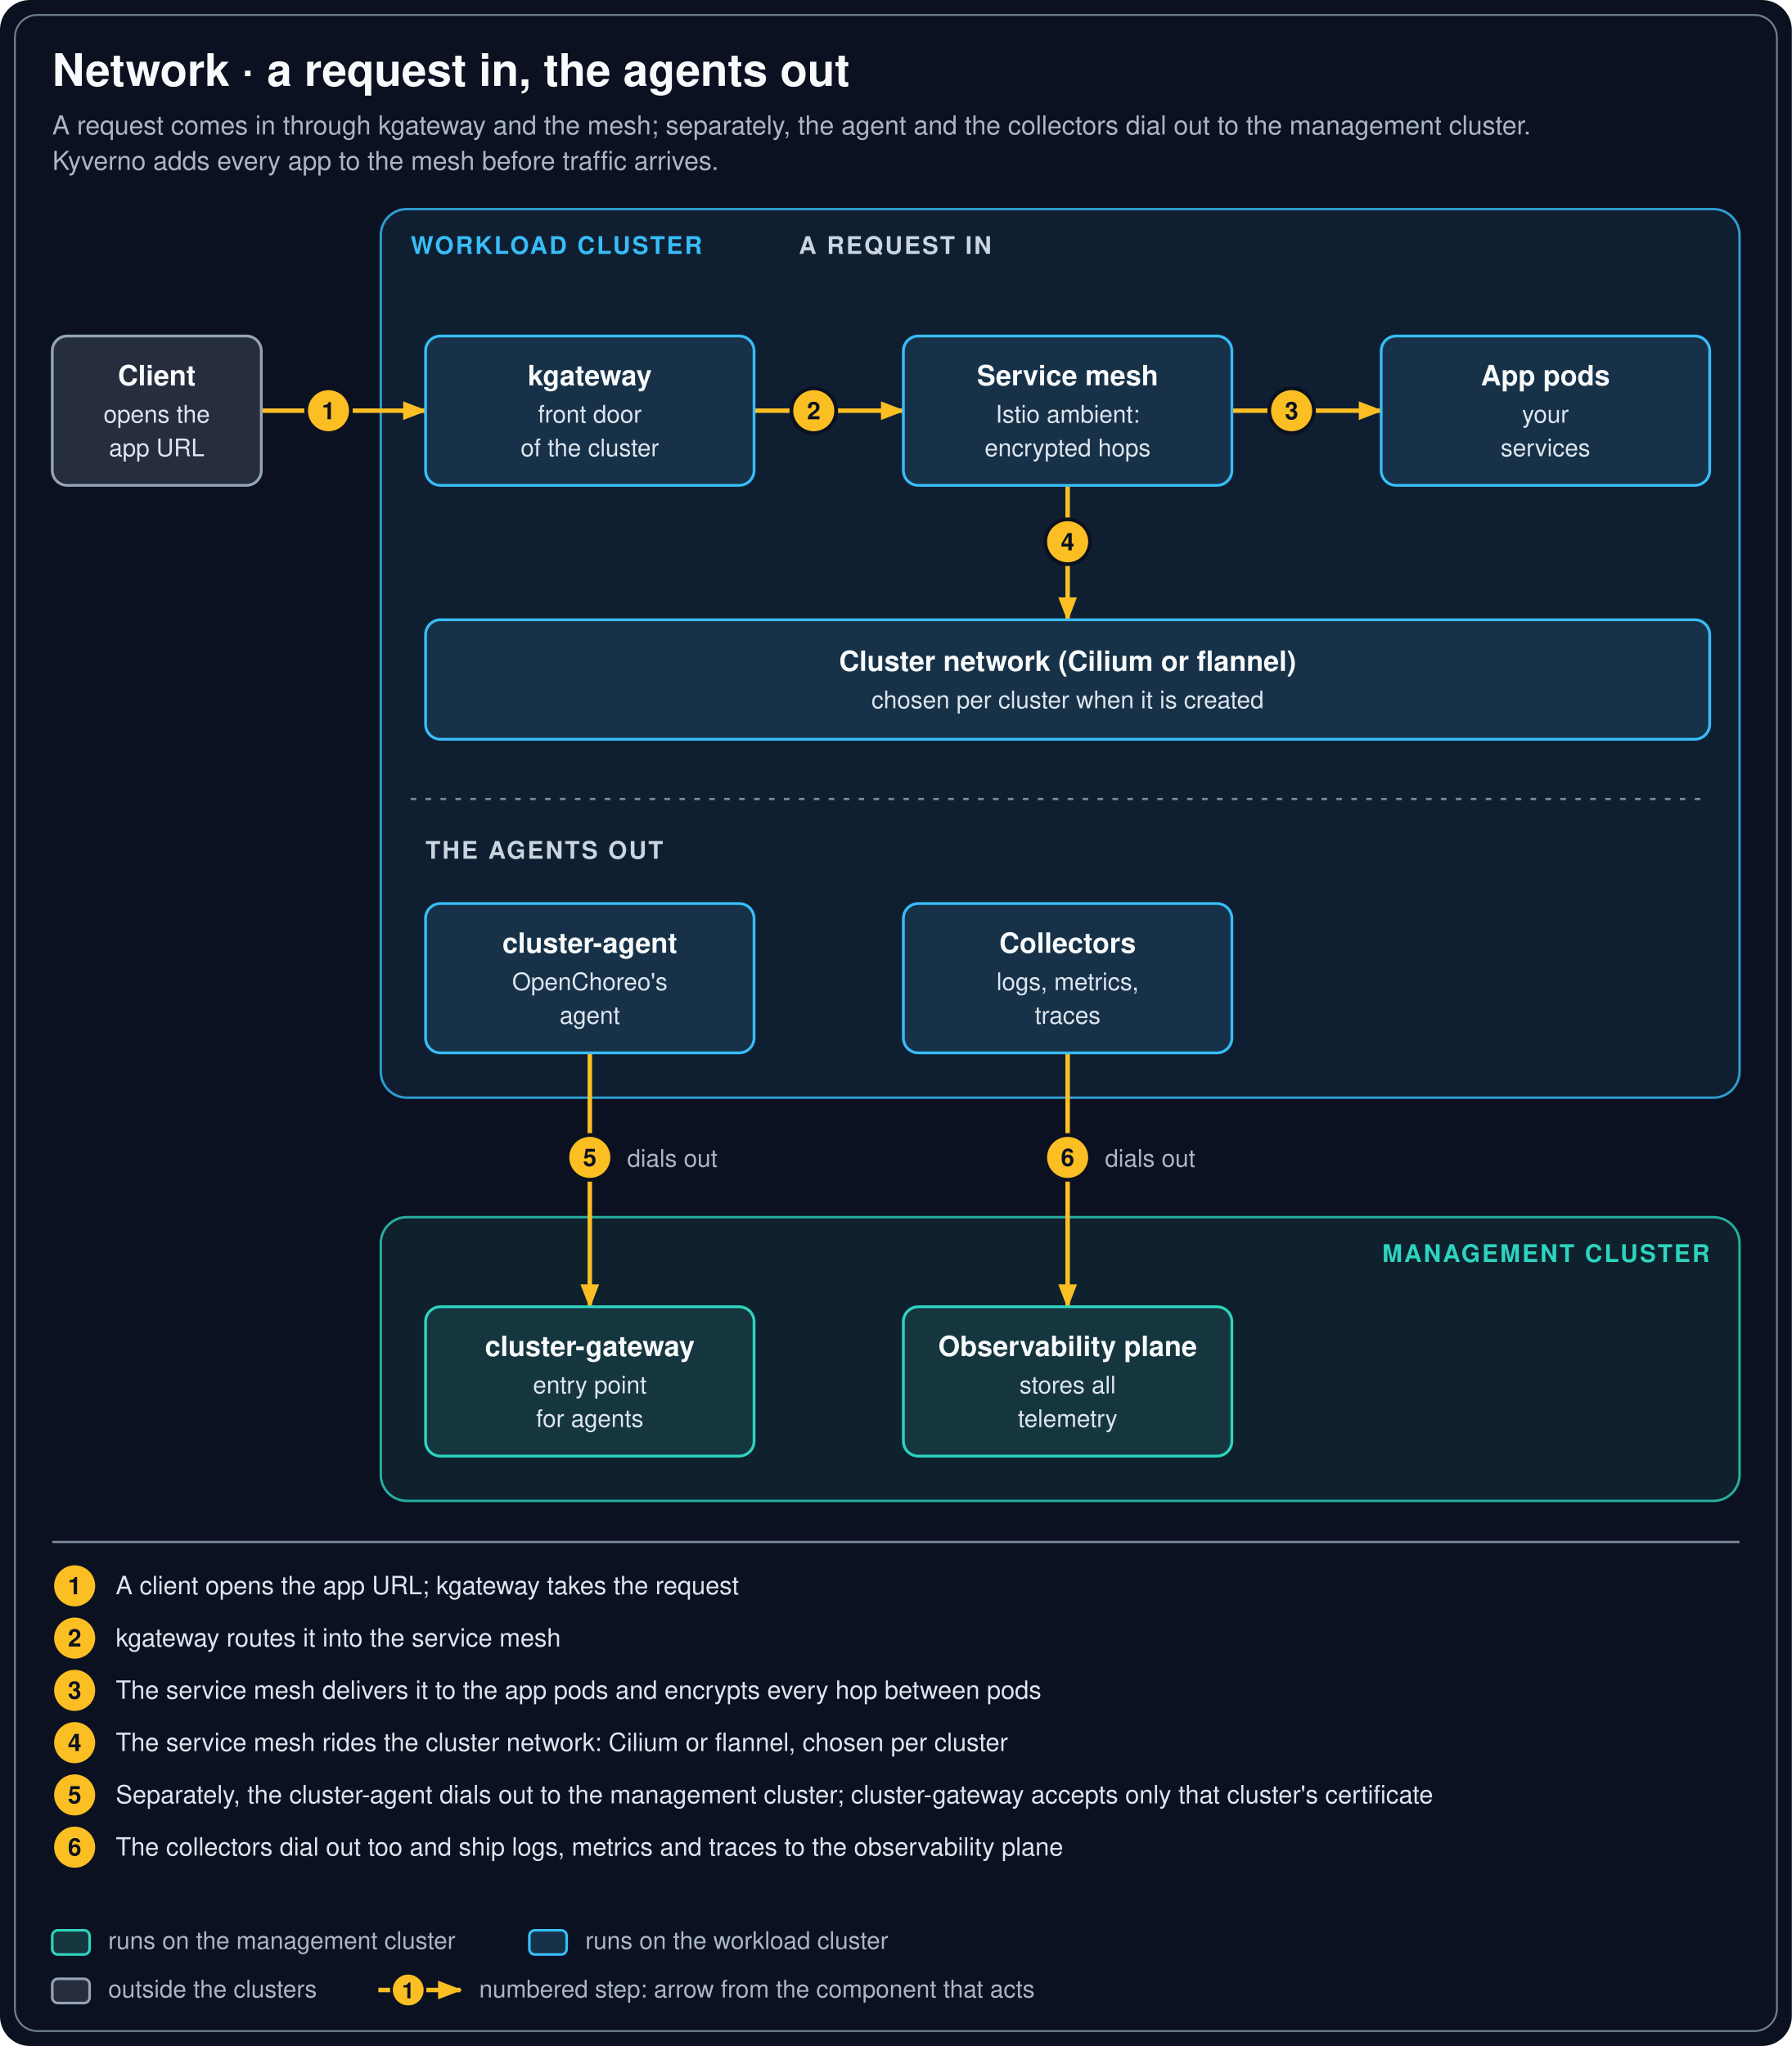
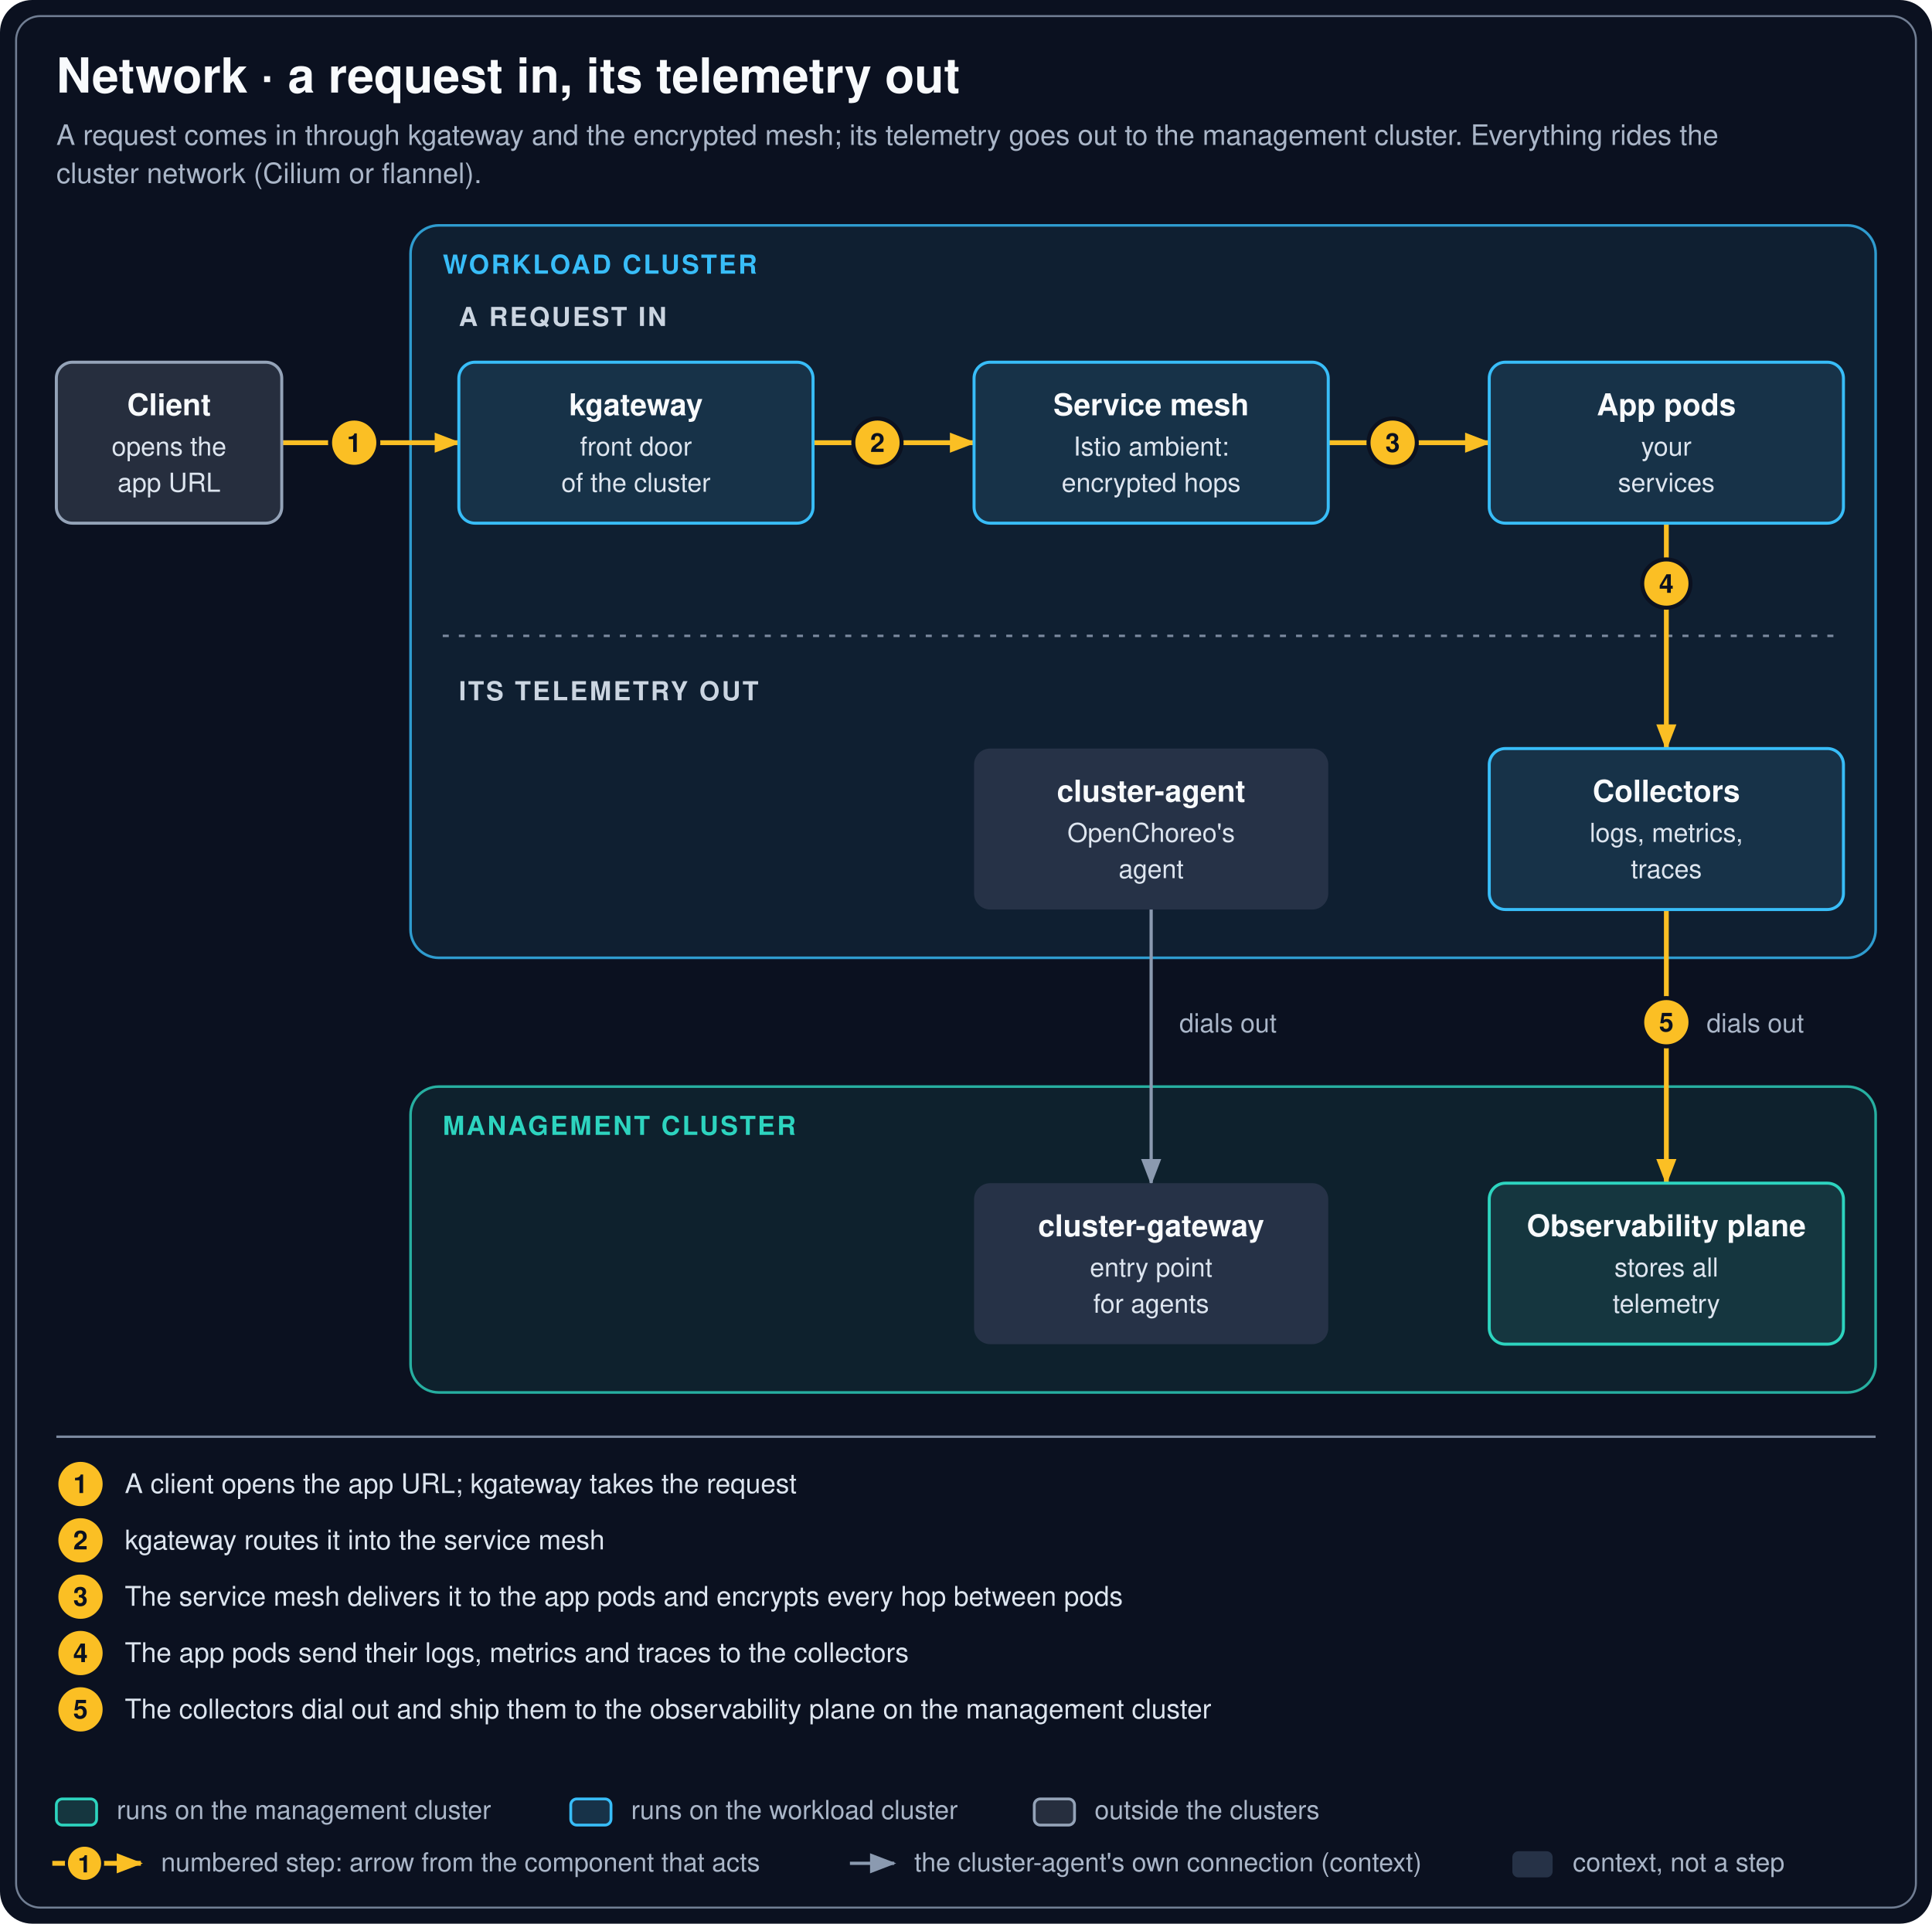
- <svg xmlns="http://www.w3.org/2000/svg" width="960" height="1096" viewBox="0 0 960 1096" role="img" aria-label="Network · a request in, the agents out">
-   <style>.s{font-family:'Segoe UI','Helvetica Neue',Helvetica,Arial,'Liberation Sans',sans-serif}.m{font-family:'JetBrains Mono',SFMono-Regular,Menlo,Consolas,'Liberation Mono',monospace}.fx{fill:none;stroke-width:3.4;stroke-linecap:round;stroke-dasharray:4 10;opacity:0;animation:fxdash .9s linear infinite,fxseq 9.10s linear infinite both}@keyframes fxdash{to{stroke-dashoffset:-14}}@keyframes fxseq{0%{opacity:0}3%{opacity:1}29.0%{opacity:1}34.0%{opacity:0}100%{opacity:0}}@media (prefers-reduced-motion:reduce){.fx{animation:none;opacity:0}}</style>
+ <svg xmlns="http://www.w3.org/2000/svg" width="960" height="956" viewBox="0 0 960 956" role="img" aria-label="Network · a request in, its telemetry out">
+   <style>.s{font-family:'Segoe UI','Helvetica Neue',Helvetica,Arial,'Liberation Sans',sans-serif}.m{font-family:'JetBrains Mono',SFMono-Regular,Menlo,Consolas,'Liberation Mono',monospace}.fx{fill:none;stroke-width:3.4;stroke-linecap:round;stroke-dasharray:4 10;opacity:0;animation:fxdash .9s linear infinite,fxseq 8.00s linear infinite both}@keyframes fxdash{to{stroke-dashoffset:-14}}@keyframes fxseq{0%{opacity:0}3%{opacity:1}33.0%{opacity:1}38.0%{opacity:0}100%{opacity:0}}@media (prefers-reduced-motion:reduce){.fx{animation:none;opacity:0}}</style>
  <defs>
+     <marker id="ah8b9ab0" markerWidth="13" markerHeight="10" refX="12" refY="5" orient="auto" markerUnits="userSpaceOnUse">
+       <path d="M0,0 L13,5 L0,10 z" fill="#8b9ab0" />
+     </marker>
+     <marker id="as8b9ab0" markerWidth="13" markerHeight="10" refX="1" refY="5" orient="auto" markerUnits="userSpaceOnUse">
+       <path d="M13,0 L0,5 L13,10 z" fill="#8b9ab0" />
+     </marker>
    <marker id="ahfbbf24" markerWidth="13" markerHeight="10" refX="12" refY="5" orient="auto" markerUnits="userSpaceOnUse">
      <path d="M0,0 L13,5 L0,10 z" fill="#fbbf24" />
    </marker>
    <marker id="asfbbf24" markerWidth="13" markerHeight="10" refX="1" refY="5" orient="auto" markerUnits="userSpaceOnUse">
      <path d="M13,0 L0,5 L13,10 z" fill="#fbbf24" />
    </marker>
  </defs>
-   <rect width="960" height="1096" rx="16" fill="#0b1120" />
-   <rect x="8" y="8" width="944" height="1080" rx="12" fill="none" stroke="#8b9ab0" stroke-opacity=".8" />
-   <rect x="204" y="112" width="728" height="476" rx="14" fill="#0f1f31" stroke="#38bdf8" stroke-opacity=".8" stroke-width="1.3" />
+   <rect width="960" height="956" rx="16" fill="#0b1120" />
+   <rect x="8" y="8" width="944" height="940" rx="12" fill="none" stroke="#8b9ab0" stroke-opacity=".8" />
+   <rect x="204" y="112" width="728" height="364" rx="14" fill="#0f1f31" stroke="#38bdf8" stroke-opacity=".8" stroke-width="1.3" />
  <text class="s" x="220.0" y="136.0" font-size="13" fill="#38bdf8" font-weight="700" letter-spacing="1.0">WORKLOAD CLUSTER</text>
-   <rect x="204" y="652" width="728" height="152" rx="14" fill="#0e212d" stroke="#2dd4bf" stroke-opacity=".8" stroke-width="1.3" />
-   <text class="s" x="916.0" y="676.0" font-size="13" fill="#2dd4bf" font-weight="700" text-anchor="end" letter-spacing="1.0">MANAGEMENT CLUSTER</text>
-   <path d="M 220 428 L 916 428" stroke="#7c8aa0" stroke-width="1.2" stroke-dasharray="3 5" />
+   <rect x="204" y="540" width="728" height="152" rx="14" fill="#0e212d" stroke="#2dd4bf" stroke-opacity=".8" stroke-width="1.3" />
+   <text class="s" x="220.0" y="564.0" font-size="13" fill="#2dd4bf" font-weight="700" letter-spacing="1.0">MANAGEMENT CLUSTER</text>
+   <path d="M 220 316 L 916 316" stroke="#7c8aa0" stroke-width="1.2" stroke-dasharray="3 5" />
  <path d="M 140.0 220.0 L 228.0 220.0" fill="none" stroke="#fbbf24" stroke-width="2.4" stroke-linejoin="round" marker-end="url(#ahfbbf24)" />
  <path d="M 404.0 220.0 L 484.0 220.0" fill="none" stroke="#fbbf24" stroke-width="2.4" stroke-linejoin="round" marker-end="url(#ahfbbf24)" />
  <path d="M 660.0 220.0 L 740.0 220.0" fill="none" stroke="#fbbf24" stroke-width="2.4" stroke-linejoin="round" marker-end="url(#ahfbbf24)" />
-   <path d="M 572.0 260.0 L 572.0 332.0" fill="none" stroke="#fbbf24" stroke-width="2.4" stroke-linejoin="round" marker-end="url(#ahfbbf24)" />
-   <path d="M 316.0 564.0 L 316.0 700.0" fill="none" stroke="#fbbf24" stroke-width="2.4" stroke-linejoin="round" marker-end="url(#ahfbbf24)" />
-   <path d="M 572.0 564.0 L 572.0 700.0" fill="none" stroke="#fbbf24" stroke-width="2.4" stroke-linejoin="round" marker-end="url(#ahfbbf24)" />
+   <path d="M 828.0 260.0 L 828.0 372.0" fill="none" stroke="#fbbf24" stroke-width="2.4" stroke-linejoin="round" marker-end="url(#ahfbbf24)" />
+   <path d="M 828.0 452.0 L 828.0 588.0" fill="none" stroke="#fbbf24" stroke-width="2.4" stroke-linejoin="round" marker-end="url(#ahfbbf24)" />
+   <path d="M 572.0 452.0 L 572.0 588.0" fill="none" stroke="#8b9ab0" stroke-width="1.6" stroke-linejoin="round" marker-end="url(#ah8b9ab0)" />
  <path class="fx" d="M 140.0 220.0 L 228.0 220.0" stroke="#fde5a7" style="animation-delay:0s,0.00s" />
  <path class="fx" d="M 404.0 220.0 L 484.0 220.0" stroke="#fde5a7" style="animation-delay:0s,1.10s" />
  <path class="fx" d="M 660.0 220.0 L 740.0 220.0" stroke="#fde5a7" style="animation-delay:0s,2.20s" />
-   <path class="fx" d="M 572.0 260.0 L 572.0 332.0" stroke="#fde5a7" style="animation-delay:0s,3.30s" />
-   <path class="fx" d="M 316.0 564.0 L 316.0 700.0" stroke="#fde5a7" style="animation-delay:0s,4.40s" />
-   <path class="fx" d="M 572.0 564.0 L 572.0 700.0" stroke="#fde5a7" style="animation-delay:0s,5.50s" />
+   <path class="fx" d="M 828.0 260.0 L 828.0 372.0" stroke="#fde5a7" style="animation-delay:0s,3.30s" />
+   <path class="fx" d="M 828.0 452.0 L 828.0 588.0" stroke="#fde5a7" style="animation-delay:0s,4.40s" />
  <rect x="28" y="180" width="112" height="80" rx="8" fill="#262e3e" stroke="#94a3b8" stroke-width="1.5" />
  <text class="s" x="84.0" y="206.4" font-size="15" fill="#f8fafc" font-weight="600" text-anchor="middle">Client</text>
  <text class="s" x="84.0" y="226.4" font-size="13" fill="#dde5ef" text-anchor="middle">opens the</text>
  <text class="s" x="84.0" y="244.4" font-size="13" fill="#dde5ef" text-anchor="middle">app URL</text>
  <rect x="228" y="180" width="176" height="80" rx="8" fill="#173248" stroke="#38bdf8" stroke-width="1.5" />
  <text class="s" x="316.0" y="206.4" font-size="15" fill="#f8fafc" font-weight="600" text-anchor="middle">kgateway</text>
  <text class="s" x="316.0" y="226.4" font-size="13" fill="#dde5ef" text-anchor="middle">front door</text>
  <text class="s" x="316.0" y="244.4" font-size="13" fill="#dde5ef" text-anchor="middle">of the cluster</text>
  <rect x="484" y="180" width="176" height="80" rx="8" fill="#173248" stroke="#38bdf8" stroke-width="1.5" />
  <text class="s" x="572.0" y="206.4" font-size="15" fill="#f8fafc" font-weight="600" text-anchor="middle">Service mesh</text>
  <text class="s" x="572.0" y="226.4" font-size="13" fill="#dde5ef" text-anchor="middle">Istio ambient:</text>
  <text class="s" x="572.0" y="244.4" font-size="13" fill="#dde5ef" text-anchor="middle">encrypted hops</text>
  <rect x="740" y="180" width="176" height="80" rx="8" fill="#173248" stroke="#38bdf8" stroke-width="1.5" />
  <text class="s" x="828.0" y="206.4" font-size="15" fill="#f8fafc" font-weight="600" text-anchor="middle">App pods</text>
  <text class="s" x="828.0" y="226.4" font-size="13" fill="#dde5ef" text-anchor="middle">your</text>
  <text class="s" x="828.0" y="244.4" font-size="13" fill="#dde5ef" text-anchor="middle">services</text>
-   <rect x="228" y="332" width="688" height="64" rx="8" fill="#173248" stroke="#38bdf8" stroke-width="1.5" />
-   <text class="s" x="572.0" y="359.4" font-size="15" fill="#f8fafc" font-weight="600" text-anchor="middle">Cluster network (Cilium or flannel)</text>
-   <text class="s" x="572.0" y="379.4" font-size="13" fill="#dde5ef" text-anchor="middle">chosen per cluster when it is created</text>
-   <rect x="228" y="484" width="176" height="80" rx="8" fill="#173248" stroke="#38bdf8" stroke-width="1.5" />
-   <text class="s" x="316.0" y="510.4" font-size="15" fill="#f8fafc" font-weight="600" text-anchor="middle">cluster-agent</text>
-   <text class="s" x="316.0" y="530.4" font-size="13" fill="#dde5ef" text-anchor="middle">OpenChoreo's</text>
-   <text class="s" x="316.0" y="548.4" font-size="13" fill="#dde5ef" text-anchor="middle">agent</text>
-   <rect x="484" y="484" width="176" height="80" rx="8" fill="#173248" stroke="#38bdf8" stroke-width="1.5" />
-   <text class="s" x="572.0" y="510.4" font-size="15" fill="#f8fafc" font-weight="600" text-anchor="middle">Collectors</text>
-   <text class="s" x="572.0" y="530.4" font-size="13" fill="#dde5ef" text-anchor="middle">logs, metrics,</text>
-   <text class="s" x="572.0" y="548.4" font-size="13" fill="#dde5ef" text-anchor="middle">traces</text>
-   <rect x="228" y="700" width="176" height="80" rx="8" fill="#15363f" stroke="#2dd4bf" stroke-width="1.5" />
-   <text class="s" x="316.0" y="726.4" font-size="15" fill="#f8fafc" font-weight="600" text-anchor="middle">cluster-gateway</text>
-   <text class="s" x="316.0" y="746.4" font-size="13" fill="#dde5ef" text-anchor="middle">entry point</text>
-   <text class="s" x="316.0" y="764.4" font-size="13" fill="#dde5ef" text-anchor="middle">for agents</text>
-   <rect x="484" y="700" width="176" height="80" rx="8" fill="#15363f" stroke="#2dd4bf" stroke-width="1.5" />
-   <text class="s" x="572.0" y="726.4" font-size="15" fill="#f8fafc" font-weight="600" text-anchor="middle">Observability plane</text>
-   <text class="s" x="572.0" y="746.4" font-size="13" fill="#dde5ef" text-anchor="middle">stores all</text>
-   <text class="s" x="572.0" y="764.4" font-size="13" fill="#dde5ef" text-anchor="middle">telemetry</text>
-   <text class="s" x="28.0" y="46.0" font-size="24" fill="#f8fafc" font-weight="700">Network · a request in, the agents out</text>
-   <text class="s" x="28.0" y="72.0" font-size="14" fill="#aab6c8">A request comes in through kgateway and the mesh; separately, the agent and the collectors dial out to the management cluster.</text>
-   <text class="s" x="28.0" y="91.0" font-size="14" fill="#aab6c8">Kyverno adds every app to the mesh before traffic arrives.</text>
-   <text class="s" x="428.0" y="136.0" font-size="13" fill="#cbd5e1" font-weight="700" letter-spacing="1.0">A REQUEST IN</text>
-   <text class="s" x="228.0" y="460.0" font-size="13" fill="#cbd5e1" font-weight="700" letter-spacing="1.0">THE AGENTS OUT</text>
+   <rect x="484" y="372" width="176" height="80" rx="8" fill="#263247" stroke="none" stroke-width="0" />
+   <text class="s" x="572.0" y="398.4" font-size="15" fill="#f8fafc" font-weight="600" text-anchor="middle">cluster-agent</text>
+   <text class="s" x="572.0" y="418.4" font-size="13" fill="#dde5ef" text-anchor="middle">OpenChoreo's</text>
+   <text class="s" x="572.0" y="436.4" font-size="13" fill="#dde5ef" text-anchor="middle">agent</text>
+   <rect x="740" y="372" width="176" height="80" rx="8" fill="#173248" stroke="#38bdf8" stroke-width="1.5" />
+   <text class="s" x="828.0" y="398.4" font-size="15" fill="#f8fafc" font-weight="600" text-anchor="middle">Collectors</text>
+   <text class="s" x="828.0" y="418.4" font-size="13" fill="#dde5ef" text-anchor="middle">logs, metrics,</text>
+   <text class="s" x="828.0" y="436.4" font-size="13" fill="#dde5ef" text-anchor="middle">traces</text>
+   <rect x="484" y="588" width="176" height="80" rx="8" fill="#263247" stroke="none" stroke-width="0" />
+   <text class="s" x="572.0" y="614.4" font-size="15" fill="#f8fafc" font-weight="600" text-anchor="middle">cluster-gateway</text>
+   <text class="s" x="572.0" y="634.4" font-size="13" fill="#dde5ef" text-anchor="middle">entry point</text>
+   <text class="s" x="572.0" y="652.4" font-size="13" fill="#dde5ef" text-anchor="middle">for agents</text>
+   <rect x="740" y="588" width="176" height="80" rx="8" fill="#15363f" stroke="#2dd4bf" stroke-width="1.5" />
+   <text class="s" x="828.0" y="614.4" font-size="15" fill="#f8fafc" font-weight="600" text-anchor="middle">Observability plane</text>
+   <text class="s" x="828.0" y="634.4" font-size="13" fill="#dde5ef" text-anchor="middle">stores all</text>
+   <text class="s" x="828.0" y="652.4" font-size="13" fill="#dde5ef" text-anchor="middle">telemetry</text>
+   <text class="s" x="28.0" y="46.0" font-size="24" fill="#f8fafc" font-weight="700">Network · a request in, its telemetry out</text>
+   <text class="s" x="28.0" y="72.0" font-size="14" fill="#aab6c8">A request comes in through kgateway and the encrypted mesh; its telemetry goes out to the management cluster. Everything rides the</text>
+   <text class="s" x="28.0" y="91.0" font-size="14" fill="#aab6c8">cluster network (Cilium or flannel).</text>
+   <text class="s" x="228.0" y="162.0" font-size="13" fill="#cbd5e1" font-weight="700" letter-spacing="1.0">A REQUEST IN</text>
+   <text class="s" x="228.0" y="348.0" font-size="13" fill="#cbd5e1" font-weight="700" letter-spacing="1.0">ITS TELEMETRY OUT</text>
  <circle cx="176.0" cy="220.0" r="12" fill="#fbbf24" stroke="#0b1120" stroke-width="2" />
  <text class="s" x="176.0" y="224.6" font-size="13" font-weight="700" fill="#0b1120" text-anchor="middle">1</text>
  <circle cx="436.0" cy="220.0" r="12" fill="#fbbf24" stroke="#0b1120" stroke-width="2" />
  <text class="s" x="436.0" y="224.6" font-size="13" font-weight="700" fill="#0b1120" text-anchor="middle">2</text>
  <circle cx="692.0" cy="220.0" r="12" fill="#fbbf24" stroke="#0b1120" stroke-width="2" />
  <text class="s" x="692.0" y="224.6" font-size="13" font-weight="700" fill="#0b1120" text-anchor="middle">3</text>
-   <circle cx="572.0" cy="290.2" r="12" fill="#fbbf24" stroke="#0b1120" stroke-width="2" />
-   <text class="s" x="572.0" y="294.8" font-size="13" font-weight="700" fill="#0b1120" text-anchor="middle">4</text>
-   <rect x="332.0" y="611.0" width="59.3" height="20.0" rx="3" fill="#0b1120" />
-   <text class="s" x="336.0" y="625.0" font-size="13" fill="#aab6c8">dials out</text>
-   <circle cx="316.0" cy="620.0" r="12" fill="#fbbf24" stroke="#0b1120" stroke-width="2" />
-   <text class="s" x="316.0" y="624.6" font-size="13" font-weight="700" fill="#0b1120" text-anchor="middle">5</text>
-   <rect x="588.0" y="611.0" width="59.3" height="20.0" rx="3" fill="#0b1120" />
-   <text class="s" x="592.0" y="625.0" font-size="13" fill="#aab6c8">dials out</text>
-   <circle cx="572.0" cy="620.0" r="12" fill="#fbbf24" stroke="#0b1120" stroke-width="2" />
-   <text class="s" x="572.0" y="624.6" font-size="13" font-weight="700" fill="#0b1120" text-anchor="middle">6</text>
-   <line x1="28" y1="826" x2="932" y2="826" stroke="#7c8aa0" stroke-width="1.2" />
+   <circle cx="828.0" cy="290.0" r="12" fill="#fbbf24" stroke="#0b1120" stroke-width="2" />
+   <text class="s" x="828.0" y="294.6" font-size="13" font-weight="700" fill="#0b1120" text-anchor="middle">4</text>
+   <rect x="844.0" y="499.0" width="59.3" height="20.0" rx="3" fill="#0b1120" />
+   <text class="s" x="848.0" y="513.0" font-size="13" fill="#aab6c8">dials out</text>
+   <circle cx="828.0" cy="508.0" r="12" fill="#fbbf24" stroke="#0b1120" stroke-width="2" />
+   <text class="s" x="828.0" y="512.6" font-size="13" font-weight="700" fill="#0b1120" text-anchor="middle">5</text>
+   <rect x="582.0" y="499.0" width="59.3" height="20.0" rx="3" fill="#0b1120" />
+   <text class="s" x="586.0" y="513.0" font-size="13" fill="#aab6c8">dials out</text>
+   <line x1="28" y1="714" x2="932" y2="714" stroke="#7c8aa0" stroke-width="1.2" />
+   <circle cx="40" cy="737.5" r="11" fill="#fbbf24" />
+   <text class="s" x="40" y="742" font-size="13" font-weight="700" fill="#0b1120" text-anchor="middle">1</text>
+   <text class="s" x="62.0" y="742.0" font-size="13.5" fill="#dde5ef">A client opens the app URL; kgateway takes the request</text>
+   <circle cx="40" cy="765.5" r="11" fill="#fbbf24" />
+   <text class="s" x="40" y="770" font-size="13" font-weight="700" fill="#0b1120" text-anchor="middle">2</text>
+   <text class="s" x="62.0" y="770.0" font-size="13.5" fill="#dde5ef">kgateway routes it into the service mesh</text>
+   <circle cx="40" cy="793.5" r="11" fill="#fbbf24" />
+   <text class="s" x="40" y="798" font-size="13" font-weight="700" fill="#0b1120" text-anchor="middle">3</text>
+   <text class="s" x="62.0" y="798.0" font-size="13.5" fill="#dde5ef">The service mesh delivers it to the app pods and encrypts every hop between pods</text>
+   <circle cx="40" cy="821.5" r="11" fill="#fbbf24" />
+   <text class="s" x="40" y="826" font-size="13" font-weight="700" fill="#0b1120" text-anchor="middle">4</text>
+   <text class="s" x="62.0" y="826.0" font-size="13.5" fill="#dde5ef">The app pods send their logs, metrics and traces to the collectors</text>
  <circle cx="40" cy="849.5" r="11" fill="#fbbf24" />
-   <text class="s" x="40" y="854" font-size="13" font-weight="700" fill="#0b1120" text-anchor="middle">1</text>
-   <text class="s" x="62.0" y="854.0" font-size="13.5" fill="#dde5ef">A client opens the app URL; kgateway takes the request</text>
-   <circle cx="40" cy="877.5" r="11" fill="#fbbf24" />
-   <text class="s" x="40" y="882" font-size="13" font-weight="700" fill="#0b1120" text-anchor="middle">2</text>
-   <text class="s" x="62.0" y="882.0" font-size="13.5" fill="#dde5ef">kgateway routes it into the service mesh</text>
-   <circle cx="40" cy="905.5" r="11" fill="#fbbf24" />
-   <text class="s" x="40" y="910" font-size="13" font-weight="700" fill="#0b1120" text-anchor="middle">3</text>
-   <text class="s" x="62.0" y="910.0" font-size="13.5" fill="#dde5ef">The service mesh delivers it to the app pods and encrypts every hop between pods</text>
-   <circle cx="40" cy="933.5" r="11" fill="#fbbf24" />
-   <text class="s" x="40" y="938" font-size="13" font-weight="700" fill="#0b1120" text-anchor="middle">4</text>
-   <text class="s" x="62.0" y="938.0" font-size="13.5" fill="#dde5ef">The service mesh rides the cluster network: Cilium or flannel, chosen per cluster</text>
-   <circle cx="40" cy="961.5" r="11" fill="#fbbf24" />
-   <text class="s" x="40" y="966" font-size="13" font-weight="700" fill="#0b1120" text-anchor="middle">5</text>
-   <text class="s" x="62.0" y="966.0" font-size="13.5" fill="#dde5ef">Separately, the cluster-agent dials out to the management cluster; cluster-gateway accepts only that cluster's certificate</text>
-   <circle cx="40" cy="989.5" r="11" fill="#fbbf24" />
-   <text class="s" x="40" y="994" font-size="13" font-weight="700" fill="#0b1120" text-anchor="middle">6</text>
-   <text class="s" x="62.0" y="994.0" font-size="13.5" fill="#dde5ef">The collectors dial out too and ship logs, metrics and traces to the observability plane</text>
-   <rect x="28" y="1034" width="20" height="13" rx="3" fill="#15363f" stroke="#2dd4bf" stroke-width="1.4" />
-   <text class="s" x="58.0" y="1044.0" font-size="13" fill="#aab6c8">runs on the management cluster</text>
-   <rect x="283.605" y="1034" width="20" height="13" rx="3" fill="#173248" stroke="#38bdf8" stroke-width="1.4" />
-   <text class="s" x="313.6" y="1044.0" font-size="13" fill="#aab6c8">runs on the workload cluster</text>
-   <rect x="28" y="1060" width="20" height="13" rx="3" fill="#262e3e" stroke="#94a3b8" stroke-width="1.4" />
-   <text class="s" x="58.0" y="1070.0" font-size="13" fill="#aab6c8">outside the clusters</text>
-   <path d="M 202.715 1066 L 246.715 1066" stroke="#fbbf24" stroke-width="2.4" marker-end="url(#ahfbbf24)" />
-   <circle cx="218.715" cy="1066" r="9" fill="#fbbf24" stroke="#0b1120" stroke-width="1.5" />
-   <text class="s" x="218.715" y="1070.5" font-size="12" font-weight="700" fill="#0b1120" text-anchor="middle">1</text>
-   <text class="s" x="256.7" y="1070.0" font-size="13" fill="#aab6c8">numbered step: arrow from the component that acts</text>
+   <text class="s" x="40" y="854" font-size="13" font-weight="700" fill="#0b1120" text-anchor="middle">5</text>
+   <text class="s" x="62.0" y="854.0" font-size="13.5" fill="#dde5ef">The collectors dial out and ship them to the observability plane on the management cluster</text>
+   <rect x="28" y="894" width="20" height="13" rx="3" fill="#15363f" stroke="#2dd4bf" stroke-width="1.4" />
+   <text class="s" x="58.0" y="904.0" font-size="13" fill="#aab6c8">runs on the management cluster</text>
+   <rect x="283.605" y="894" width="20" height="13" rx="3" fill="#173248" stroke="#38bdf8" stroke-width="1.4" />
+   <text class="s" x="313.6" y="904.0" font-size="13" fill="#aab6c8">runs on the workload cluster</text>
+   <rect x="513.924" y="894" width="20" height="13" rx="3" fill="#262e3e" stroke="#94a3b8" stroke-width="1.4" />
+   <text class="s" x="543.9" y="904.0" font-size="13" fill="#aab6c8">outside the clusters</text>
+   <path d="M 26 926 L 70 926" stroke="#fbbf24" stroke-width="2.4" marker-end="url(#ahfbbf24)" />
+   <circle cx="42" cy="926" r="9" fill="#fbbf24" stroke="#0b1120" stroke-width="1.5" />
+   <text class="s" x="42" y="930.5" font-size="12" font-weight="700" fill="#0b1120" text-anchor="middle">1</text>
+   <text class="s" x="80.0" y="930.0" font-size="13" fill="#aab6c8">numbered step: arrow from the component that acts</text>
+   <path d="M 422.32 926 L 444.32 926" stroke="#8b9ab0" stroke-width="1.6" marker-end="url(#ah8b9ab0)" />
+   <text class="s" x="454.3" y="930.0" font-size="13" fill="#aab6c8">the cluster-agent's own connection (context)</text>
+   <rect x="751.485" y="920" width="20" height="13" rx="3" fill="#263247" />
+   <text class="s" x="781.5" y="930.0" font-size="13" fill="#aab6c8">context, not a step</text>
</svg>
